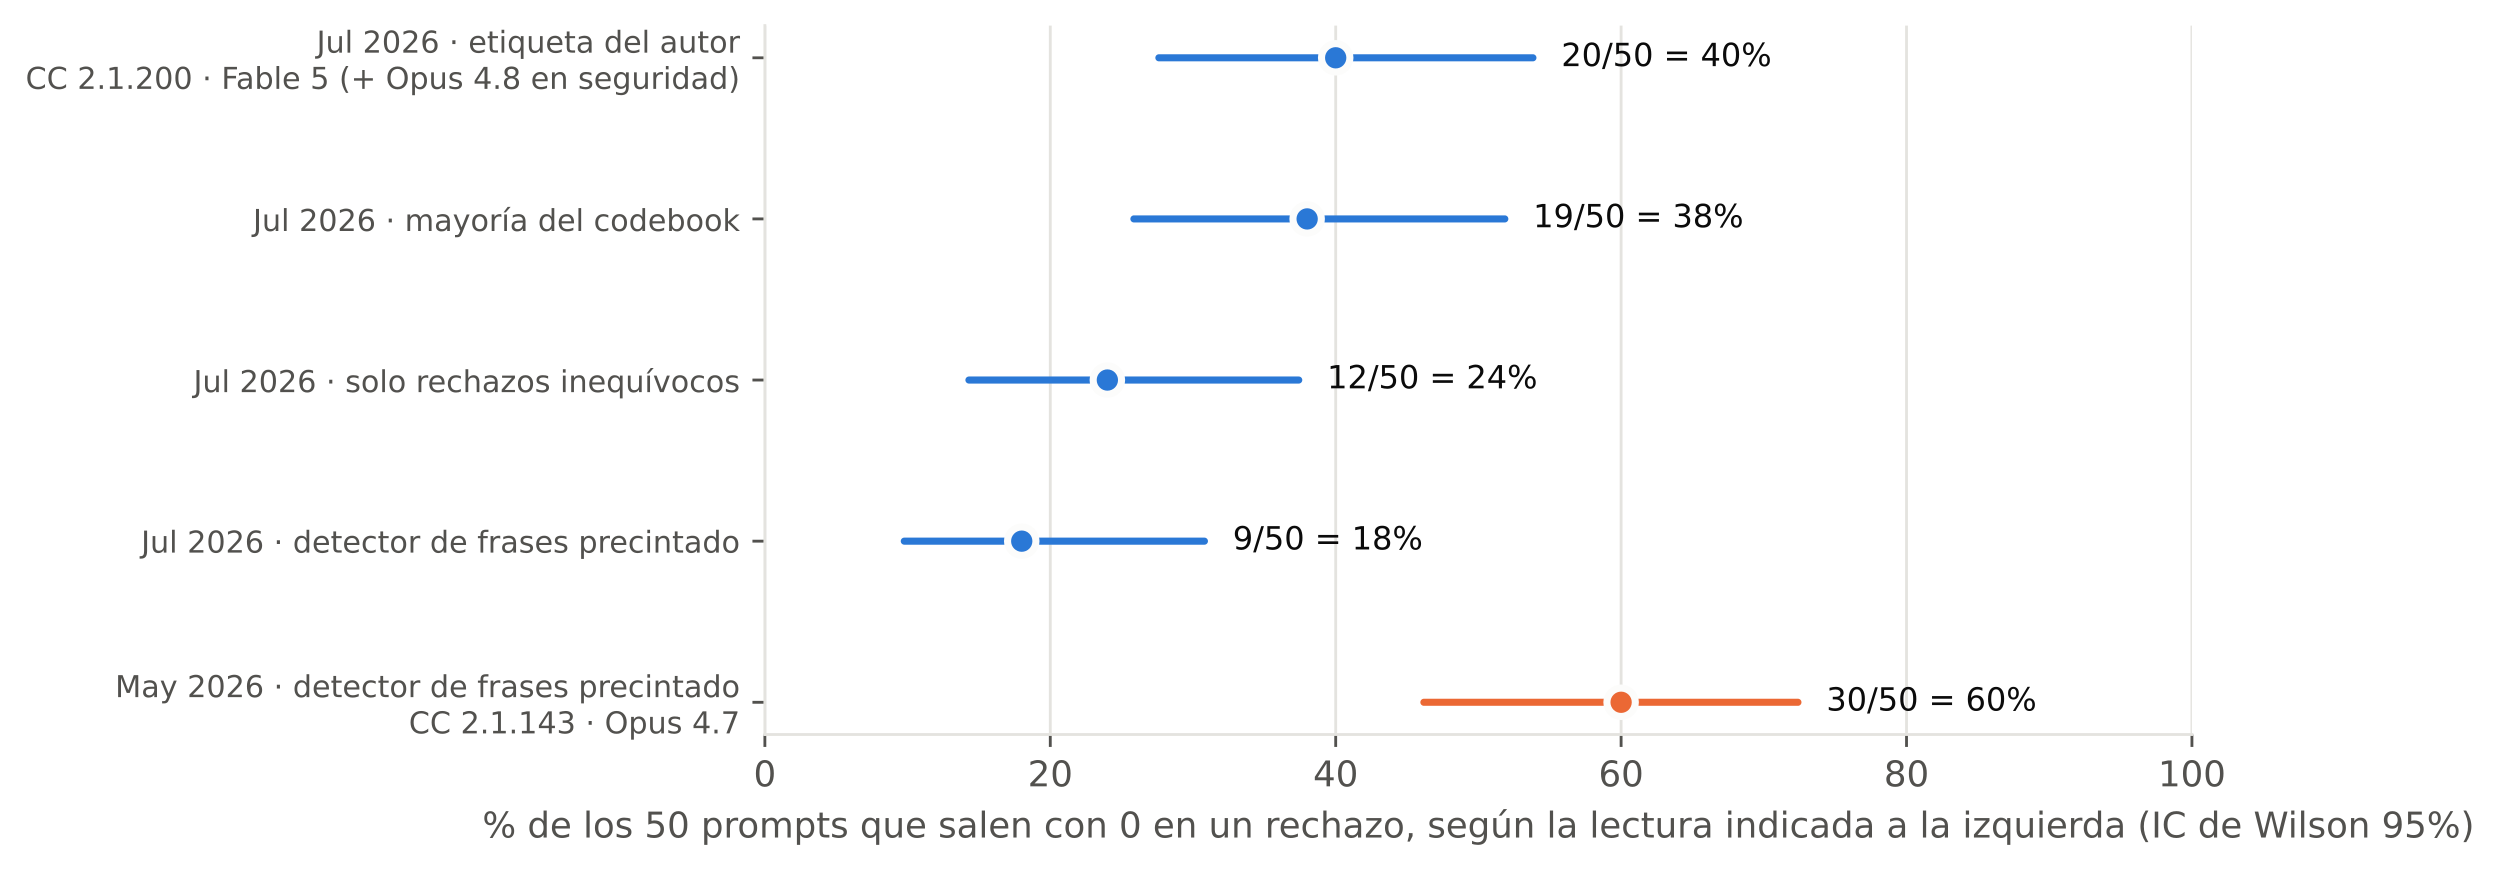
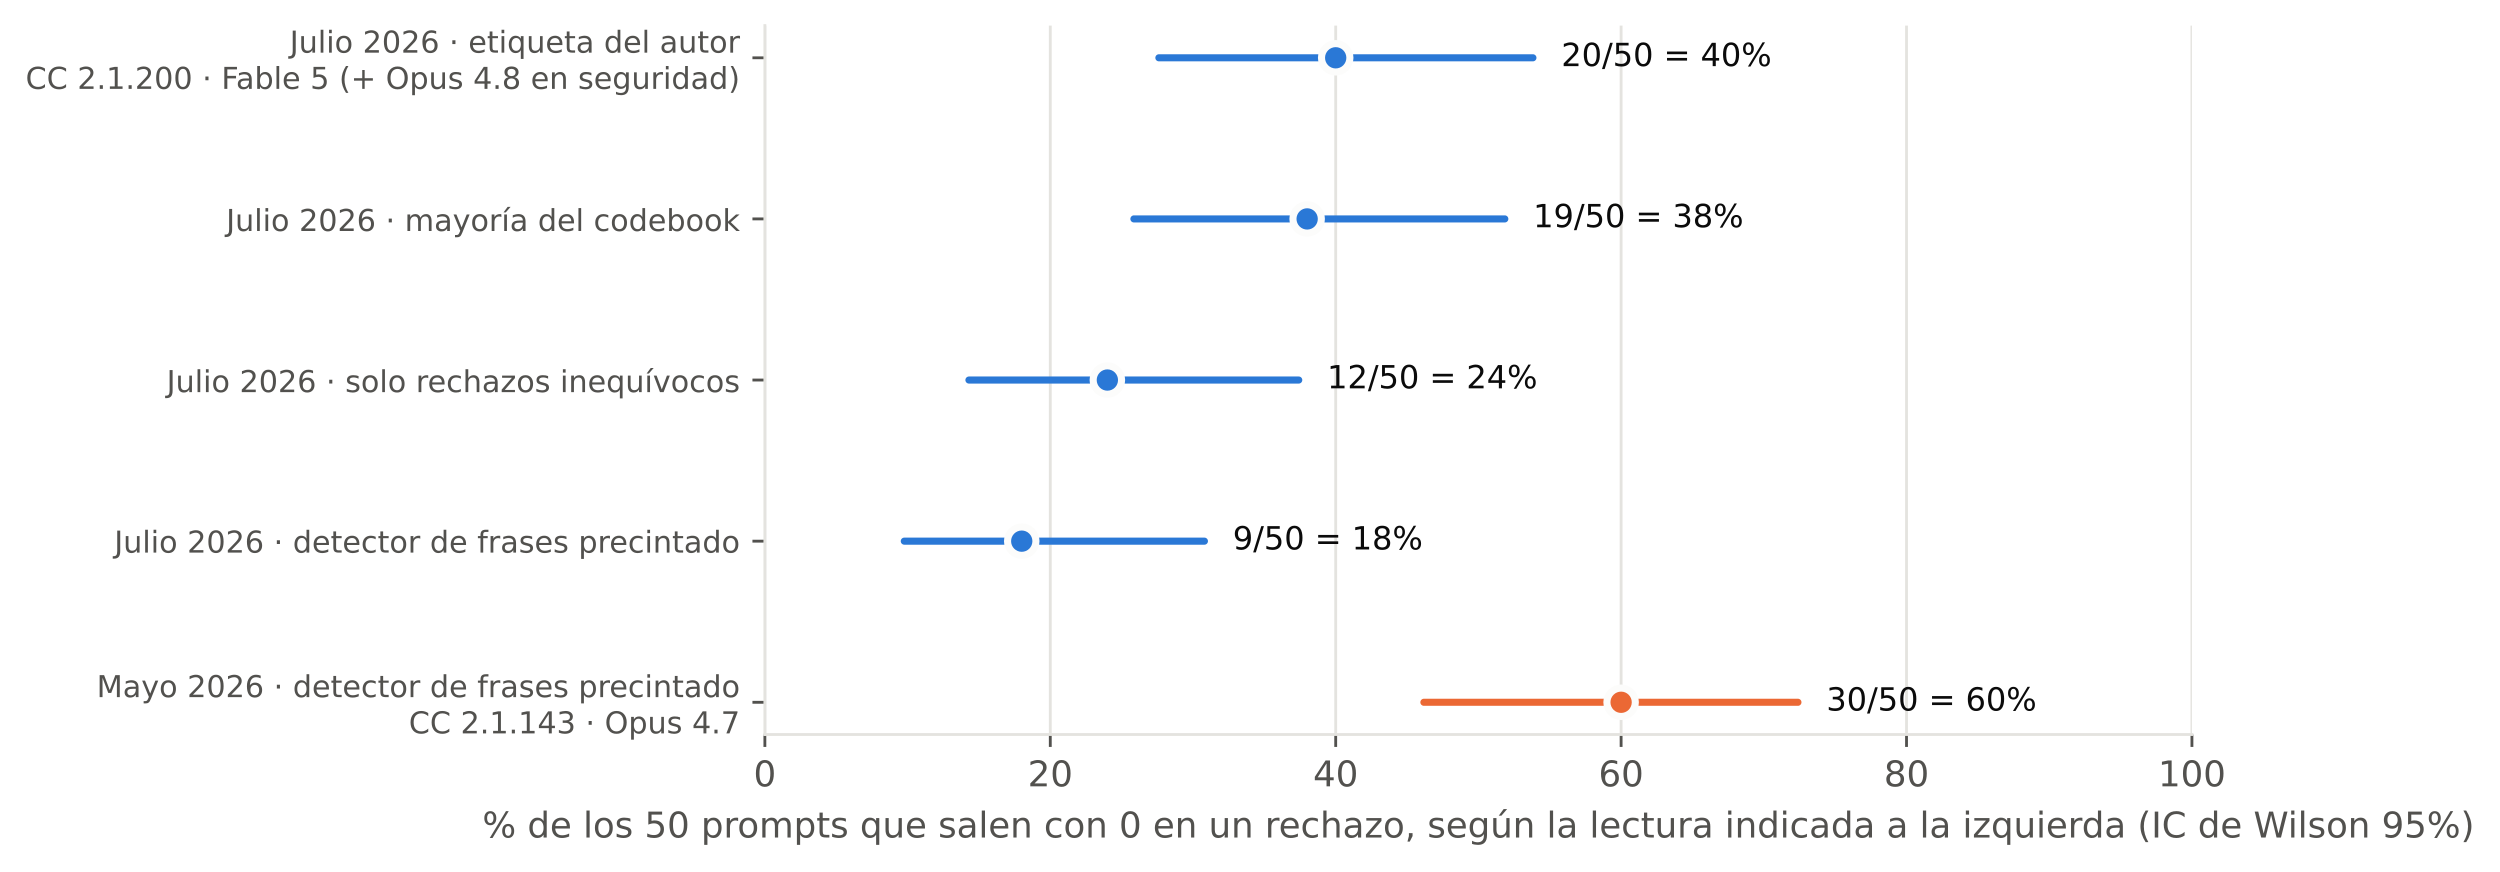
<svg xmlns="http://www.w3.org/2000/svg" xmlns:xlink="http://www.w3.org/1999/xlink" width="703.822pt" height="245.385pt" viewBox="0 0 703.822 245.385" version="1.1">
  <defs>
    <style type="text/css">*{stroke-linejoin: round; stroke-linecap: butt}</style>
  </defs>
  <g id="figure_1">
    <g id="patch_1">
      <path d="M 0 245.385  L 703.822 245.385  L 703.822 0  L 0 0  L 0 245.385  z " style="fill: none" />
    </g>
    <g id="axes_1">
      <g id="patch_2">
        <path d="M 215.333 206.784  L 617.093 206.784  L 617.093 7.2  L 215.333 7.2  L 215.333 206.784  z " style="fill: none" />
      </g>
      <g id="matplotlib.axis_1">
        <g id="xtick_1">
          <g id="line2d_1">
            <path d="M 215.333 206.784  L 215.333 7.2  " clip-path="url(#p4c5471acb9)" style="fill: none; stroke: #e4e3df; stroke-width: 0.8; stroke-linecap: square" />
          </g>
          <g id="line2d_2">
            <defs>
              <path id="m76695bbce8" d="M 0 0  L 0 3.5  " style="stroke: #52514e; stroke-width: 0.8" />
            </defs>
            <g>
              <use xlink:href="#m76695bbce8" x="215.333" y="206.784" style="fill: #52514e; stroke: #52514e; stroke-width: 0.8" />
            </g>
          </g>
          <g id="text_1">
            <text style="font-size: 10px; font-family: 'DejaVu Sans'; text-anchor: middle; fill: #52514e" x="215.333" y="221.382" transform="rotate(-0 215.3326 221.3817)">0</text>
          </g>
        </g>
        <g id="xtick_2">
          <g id="line2d_3">
            <path d="M 295.685 206.784  L 295.685 7.2  " clip-path="url(#p4c5471acb9)" style="fill: none; stroke: #e4e3df; stroke-width: 0.8; stroke-linecap: square" />
          </g>
          <g id="line2d_4">
            <g>
              <use xlink:href="#m76695bbce8" x="295.685" y="206.784" style="fill: #52514e; stroke: #52514e; stroke-width: 0.8" />
            </g>
          </g>
          <g id="text_2">
            <text style="font-size: 10px; font-family: 'DejaVu Sans'; text-anchor: middle; fill: #52514e" x="295.685" y="221.382" transform="rotate(-0 295.6846 221.3817)">20</text>
          </g>
        </g>
        <g id="xtick_3">
          <g id="line2d_5">
            <path d="M 376.037 206.784  L 376.037 7.2  " clip-path="url(#p4c5471acb9)" style="fill: none; stroke: #e4e3df; stroke-width: 0.8; stroke-linecap: square" />
          </g>
          <g id="line2d_6">
            <g>
              <use xlink:href="#m76695bbce8" x="376.037" y="206.784" style="fill: #52514e; stroke: #52514e; stroke-width: 0.8" />
            </g>
          </g>
          <g id="text_3">
            <text style="font-size: 10px; font-family: 'DejaVu Sans'; text-anchor: middle; fill: #52514e" x="376.037" y="221.382" transform="rotate(-0 376.0366 221.3817)">40</text>
          </g>
        </g>
        <g id="xtick_4">
          <g id="line2d_7">
            <path d="M 456.389 206.784  L 456.389 7.2  " clip-path="url(#p4c5471acb9)" style="fill: none; stroke: #e4e3df; stroke-width: 0.8; stroke-linecap: square" />
          </g>
          <g id="line2d_8">
            <g>
              <use xlink:href="#m76695bbce8" x="456.389" y="206.784" style="fill: #52514e; stroke: #52514e; stroke-width: 0.8" />
            </g>
          </g>
          <g id="text_4">
            <text style="font-size: 10px; font-family: 'DejaVu Sans'; text-anchor: middle; fill: #52514e" x="456.389" y="221.382" transform="rotate(-0 456.3886 221.3817)">60</text>
          </g>
        </g>
        <g id="xtick_5">
          <g id="line2d_9">
            <path d="M 536.741 206.784  L 536.741 7.2  " clip-path="url(#p4c5471acb9)" style="fill: none; stroke: #e4e3df; stroke-width: 0.8; stroke-linecap: square" />
          </g>
          <g id="line2d_10">
            <g>
              <use xlink:href="#m76695bbce8" x="536.741" y="206.784" style="fill: #52514e; stroke: #52514e; stroke-width: 0.8" />
            </g>
          </g>
          <g id="text_5">
            <text style="font-size: 10px; font-family: 'DejaVu Sans'; text-anchor: middle; fill: #52514e" x="536.741" y="221.382" transform="rotate(-0 536.7406 221.3817)">80</text>
          </g>
        </g>
        <g id="xtick_6">
          <g id="line2d_11">
            <path d="M 617.093 206.784  L 617.093 7.2  " clip-path="url(#p4c5471acb9)" style="fill: none; stroke: #e4e3df; stroke-width: 0.8; stroke-linecap: square" />
          </g>
          <g id="line2d_12">
            <g>
              <use xlink:href="#m76695bbce8" x="617.093" y="206.784" style="fill: #52514e; stroke: #52514e; stroke-width: 0.8" />
            </g>
          </g>
          <g id="text_6">
            <text style="font-size: 10px; font-family: 'DejaVu Sans'; text-anchor: middle; fill: #52514e" x="617.093" y="221.382" transform="rotate(-0 617.0926 221.3817)">100</text>
          </g>
        </g>
        <g id="text_7">
          <text style="font-size: 10px; font-family: 'DejaVu Sans'; text-anchor: middle; fill: #52514e" x="416.213" y="235.782" transform="rotate(-0 416.2126 235.7824)">% de los 50 prompts que salen con 0 en un rechazo, según la lectura indicada a la izquierda (IC de Wilson 95%)</text>
        </g>
      </g>
      <g id="matplotlib.axis_2">
        <g id="ytick_1">
          <g id="line2d_13">
            <defs>
              <path id="mbac4e56621" d="M 0 0  L -3.5 0  " style="stroke: #52514e; stroke-width: 0.8" />
            </defs>
            <g>
              <use xlink:href="#mbac4e56621" x="215.333" y="197.712" style="fill: #52514e; stroke: #52514e; stroke-width: 0.8" />
            </g>
          </g>
          <g id="text_8">
-             <text style="font-size: 8.5px; font-family: 'DejaVu Sans'; fill: #52514e" transform="translate(32.42508 196.2659)">May 2026 · detector de frases precintado</text>
+             <text style="font-size: 8.5px; font-family: 'DejaVu Sans'; fill: #52514e" transform="translate(27.22414 196.2659)">Mayo 2026 · detector de frases precintado</text>
            <text style="font-size: 8.5px; font-family: 'DejaVu Sans'; fill: #52514e" transform="translate(115.0916 206.4676)">CC 2.1.143 · Opus 4.7</text>
          </g>
        </g>
        <g id="ytick_2">
          <g id="line2d_14">
            <g>
              <use xlink:href="#mbac4e56621" x="215.333" y="152.352" style="fill: #52514e; stroke: #52514e; stroke-width: 0.8" />
            </g>
          </g>
          <g id="text_9">
-             <text style="font-size: 8.5px; font-family: 'DejaVu Sans'; text-anchor: end; fill: #52514e" x="208.333" y="155.581" transform="rotate(-0 208.3326 155.5813)">Jul 2026 · detector de frases precintado</text>
+             <text style="font-size: 8.5px; font-family: 'DejaVu Sans'; text-anchor: end; fill: #52514e" x="208.333" y="155.581" transform="rotate(-0 208.3326 155.5813)">Julio 2026 · detector de frases precintado</text>
          </g>
        </g>
        <g id="ytick_3">
          <g id="line2d_15">
            <g>
              <use xlink:href="#mbac4e56621" x="215.333" y="106.992" style="fill: #52514e; stroke: #52514e; stroke-width: 0.8" />
            </g>
          </g>
          <g id="text_10">
-             <text style="font-size: 8.5px; font-family: 'DejaVu Sans'; text-anchor: end; fill: #52514e" x="208.333" y="110.391" transform="rotate(-0 208.3326 110.3913)">Jul 2026 · solo rechazos inequívocos</text>
+             <text style="font-size: 8.5px; font-family: 'DejaVu Sans'; text-anchor: end; fill: #52514e" x="208.333" y="110.391" transform="rotate(-0 208.3326 110.3913)">Julio 2026 · solo rechazos inequívocos</text>
          </g>
        </g>
        <g id="ytick_4">
          <g id="line2d_16">
            <g>
              <use xlink:href="#mbac4e56621" x="215.333" y="61.632" style="fill: #52514e; stroke: #52514e; stroke-width: 0.8" />
            </g>
          </g>
          <g id="text_11">
-             <text style="font-size: 8.5px; font-family: 'DejaVu Sans'; text-anchor: end; fill: #52514e" x="208.333" y="65.031" transform="rotate(-0 208.3326 65.03134)">Jul 2026 · mayoría del codebook</text>
+             <text style="font-size: 8.5px; font-family: 'DejaVu Sans'; text-anchor: end; fill: #52514e" x="208.333" y="65.031" transform="rotate(-0 208.3326 65.03134)">Julio 2026 · mayoría del codebook</text>
          </g>
        </g>
        <g id="ytick_5">
          <g id="line2d_17">
            <g>
              <use xlink:href="#mbac4e56621" x="215.333" y="16.272" style="fill: #52514e; stroke: #52514e; stroke-width: 0.8" />
            </g>
          </g>
          <g id="text_12">
-             <text style="font-size: 8.5px; font-family: 'DejaVu Sans'; fill: #52514e" transform="translate(89.14664 14.82559)">Jul 2026 · etiqueta del autor</text>
+             <text style="font-size: 8.5px; font-family: 'DejaVu Sans'; fill: #52514e" transform="translate(81.5843 14.82559)">Julio 2026 · etiqueta del autor</text>
            <text style="font-size: 8.5px; font-family: 'DejaVu Sans'; fill: #52514e" transform="translate(7.2 25.02791)">CC 2.1.200 · Fable 5 (+ Opus 4.8 en seguridad)</text>
          </g>
        </g>
      </g>
      <g id="line2d_18">
        <path d="M 400.865 197.712  L 506.167 197.712  " clip-path="url(#p4c5471acb9)" style="fill: none; stroke: #eb6834; stroke-width: 2; stroke-linecap: round" />
      </g>
      <g id="line2d_19">
        <defs>
          <path id="md7a152798f" d="M 0 4  C 1.061 4 2.078 3.579 2.828 2.828  C 3.579 2.078 4 1.061 4 0  C 4 -1.061 3.579 -2.078 2.828 -2.828  C 2.078 -3.579 1.061 -4 0 -4  C -1.061 -4 -2.078 -3.579 -2.828 -2.828  C -3.579 -2.078 -4 -1.061 -4 0  C -4 1.061 -3.579 2.078 -2.828 2.828  C -2.078 3.579 -1.061 4 0 4  z " style="stroke: #fcfcfb; stroke-width: 2" />
        </defs>
        <g clip-path="url(#p4c5471acb9)">
          <use xlink:href="#md7a152798f" x="456.389" y="197.712" style="fill: #eb6834; stroke: #fcfcfb; stroke-width: 2" />
        </g>
      </g>
      <g id="line2d_20">
        <path d="M 254.585 152.352  L 339.075 152.352  " clip-path="url(#p4c5471acb9)" style="fill: none; stroke: #2a78d6; stroke-width: 2; stroke-linecap: round" />
      </g>
      <g id="line2d_21">
        <defs>
          <path id="mca3c94d14e" d="M 0 4  C 1.061 4 2.078 3.579 2.828 2.828  C 3.579 2.078 4 1.061 4 0  C 4 -1.061 3.579 -2.078 2.828 -2.828  C 2.078 -3.579 1.061 -4 0 -4  C -1.061 -4 -2.078 -3.579 -2.828 -2.828  C -3.579 -2.078 -4 -1.061 -4 0  C -4 1.061 -3.579 2.078 -2.828 2.828  C -2.078 3.579 -1.061 4 0 4  z " style="stroke: #fcfcfb; stroke-width: 2" />
        </defs>
        <g clip-path="url(#p4c5471acb9)">
          <use xlink:href="#mca3c94d14e" x="287.649" y="152.352" style="fill: #2a78d6; stroke: #fcfcfb; stroke-width: 2" />
        </g>
      </g>
      <g id="line2d_22">
        <path d="M 272.784 106.992  L 365.631 106.992  " clip-path="url(#p4c5471acb9)" style="fill: none; stroke: #2a78d6; stroke-width: 2; stroke-linecap: round" />
      </g>
      <g id="line2d_23">
        <g clip-path="url(#p4c5471acb9)">
          <use xlink:href="#mca3c94d14e" x="311.755" y="106.992" style="fill: #2a78d6; stroke: #fcfcfb; stroke-width: 2" />
        </g>
      </g>
      <g id="line2d_24">
        <path d="M 319.228 61.632  L 423.645 61.632  " clip-path="url(#p4c5471acb9)" style="fill: none; stroke: #2a78d6; stroke-width: 2; stroke-linecap: round" />
      </g>
      <g id="line2d_25">
        <g clip-path="url(#p4c5471acb9)">
          <use xlink:href="#mca3c94d14e" x="368.001" y="61.632" style="fill: #2a78d6; stroke: #fcfcfb; stroke-width: 2" />
        </g>
      </g>
      <g id="line2d_26">
        <path d="M 326.259 16.272  L 431.56 16.272  " clip-path="url(#p4c5471acb9)" style="fill: none; stroke: #2a78d6; stroke-width: 2; stroke-linecap: round" />
      </g>
      <g id="line2d_27">
        <g clip-path="url(#p4c5471acb9)">
          <use xlink:href="#mca3c94d14e" x="376.037" y="16.272" style="fill: #2a78d6; stroke: #fcfcfb; stroke-width: 2" />
        </g>
      </g>
      <g id="patch_3">
        <path d="M 215.333 206.784  L 215.333 7.2  " style="fill: none; stroke: #e4e3df; stroke-width: 0.8; stroke-linejoin: miter; stroke-linecap: square" />
      </g>
      <g id="patch_4">
        <path d="M 215.333 206.784  L 617.093 206.784  " style="fill: none; stroke: #e4e3df; stroke-width: 0.8; stroke-linejoin: miter; stroke-linecap: square" />
      </g>
      <g id="text_13">
        <text style="font-size: 9px; font-family: 'DejaVu Sans'; text-anchor: start; fill: #0b0b0b" x="514.167" y="200.05" transform="rotate(-0 514.1666 200.0499)">30/50 = 60%</text>
      </g>
      <g id="text_14">
        <text style="font-size: 9px; font-family: 'DejaVu Sans'; text-anchor: start; fill: #0b0b0b" x="347.075" y="154.69" transform="rotate(-0 347.0747 154.6899)">9/50 = 18%</text>
      </g>
      <g id="text_15">
        <text style="font-size: 9px; font-family: 'DejaVu Sans'; text-anchor: start; fill: #0b0b0b" x="373.631" y="109.33" transform="rotate(-0 373.631 109.3299)">12/50 = 24%</text>
      </g>
      <g id="text_16">
        <text style="font-size: 9px; font-family: 'DejaVu Sans'; text-anchor: start; fill: #0b0b0b" x="431.645" y="63.97" transform="rotate(-0 431.6451 63.96989)">19/50 = 38%</text>
      </g>
      <g id="text_17">
        <text style="font-size: 9px; font-family: 'DejaVu Sans'; text-anchor: start; fill: #0b0b0b" x="439.56" y="18.61" transform="rotate(-0 439.5598 18.60989)">20/50 = 40%</text>
      </g>
    </g>
  </g>
  <defs>
    <clipPath id="p4c5471acb9">
      <rect x="215.333" y="7.2" width="401.76" height="199.584" />
    </clipPath>
  </defs>
</svg>
